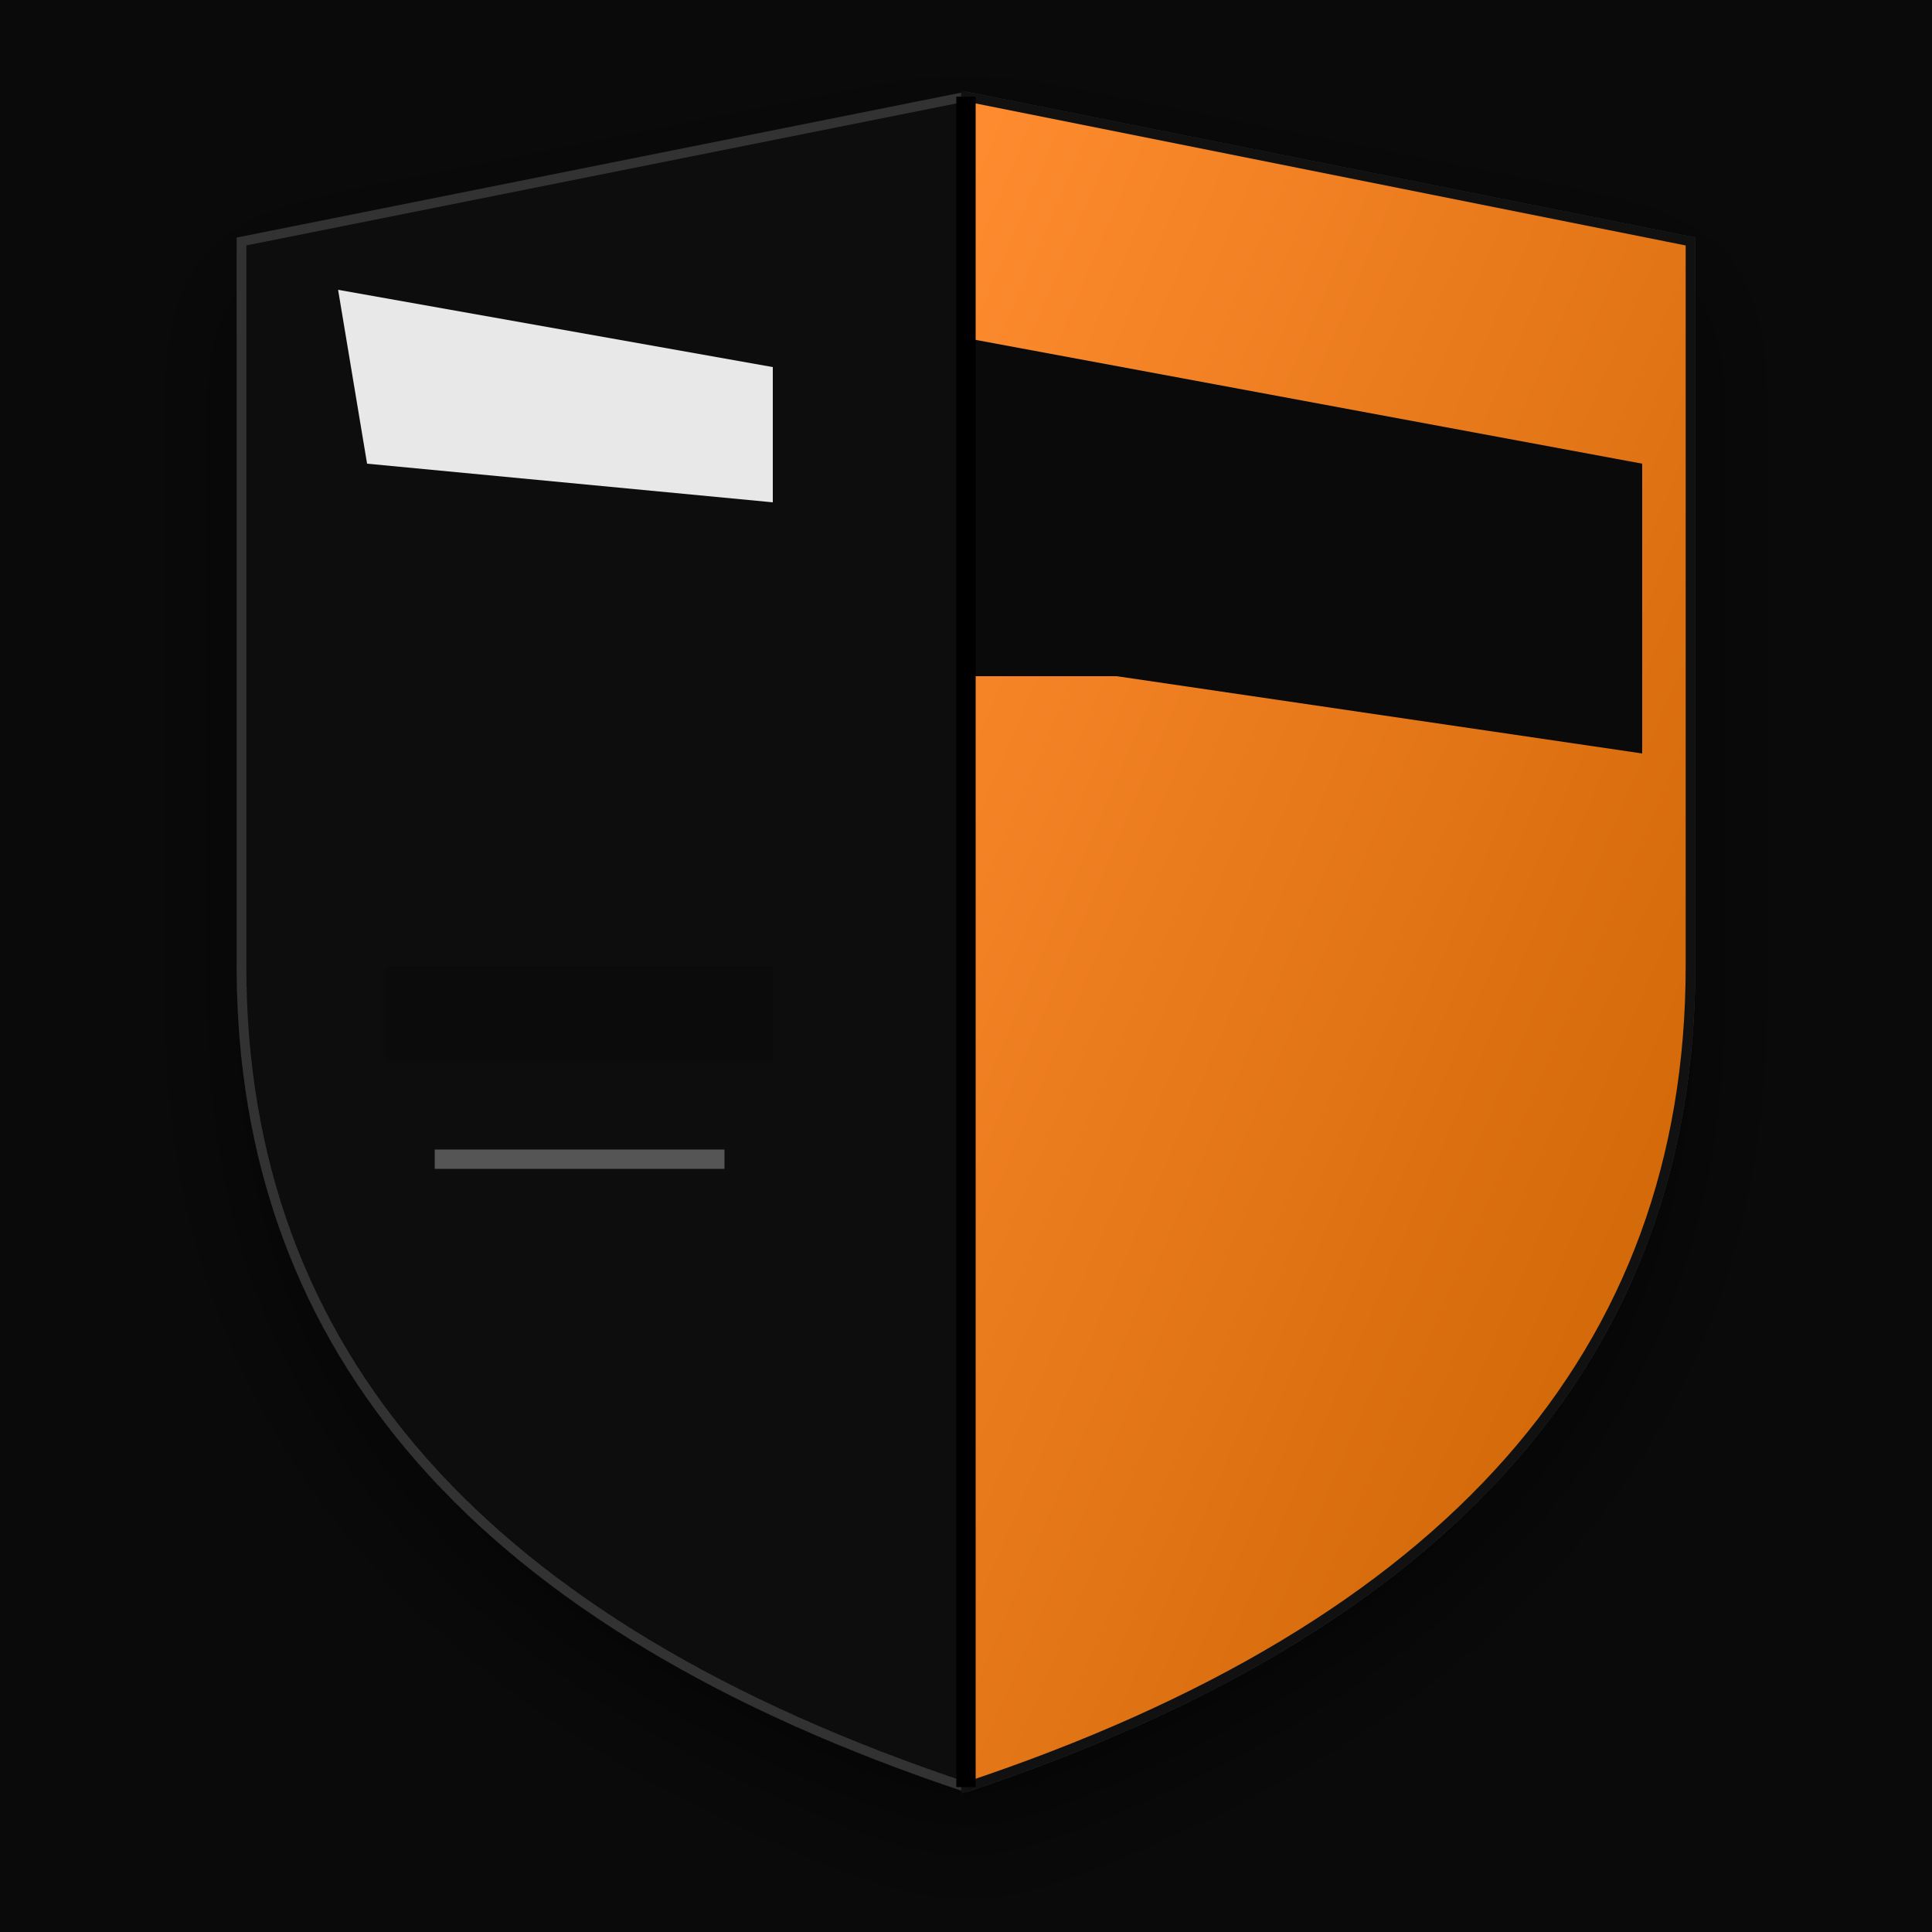
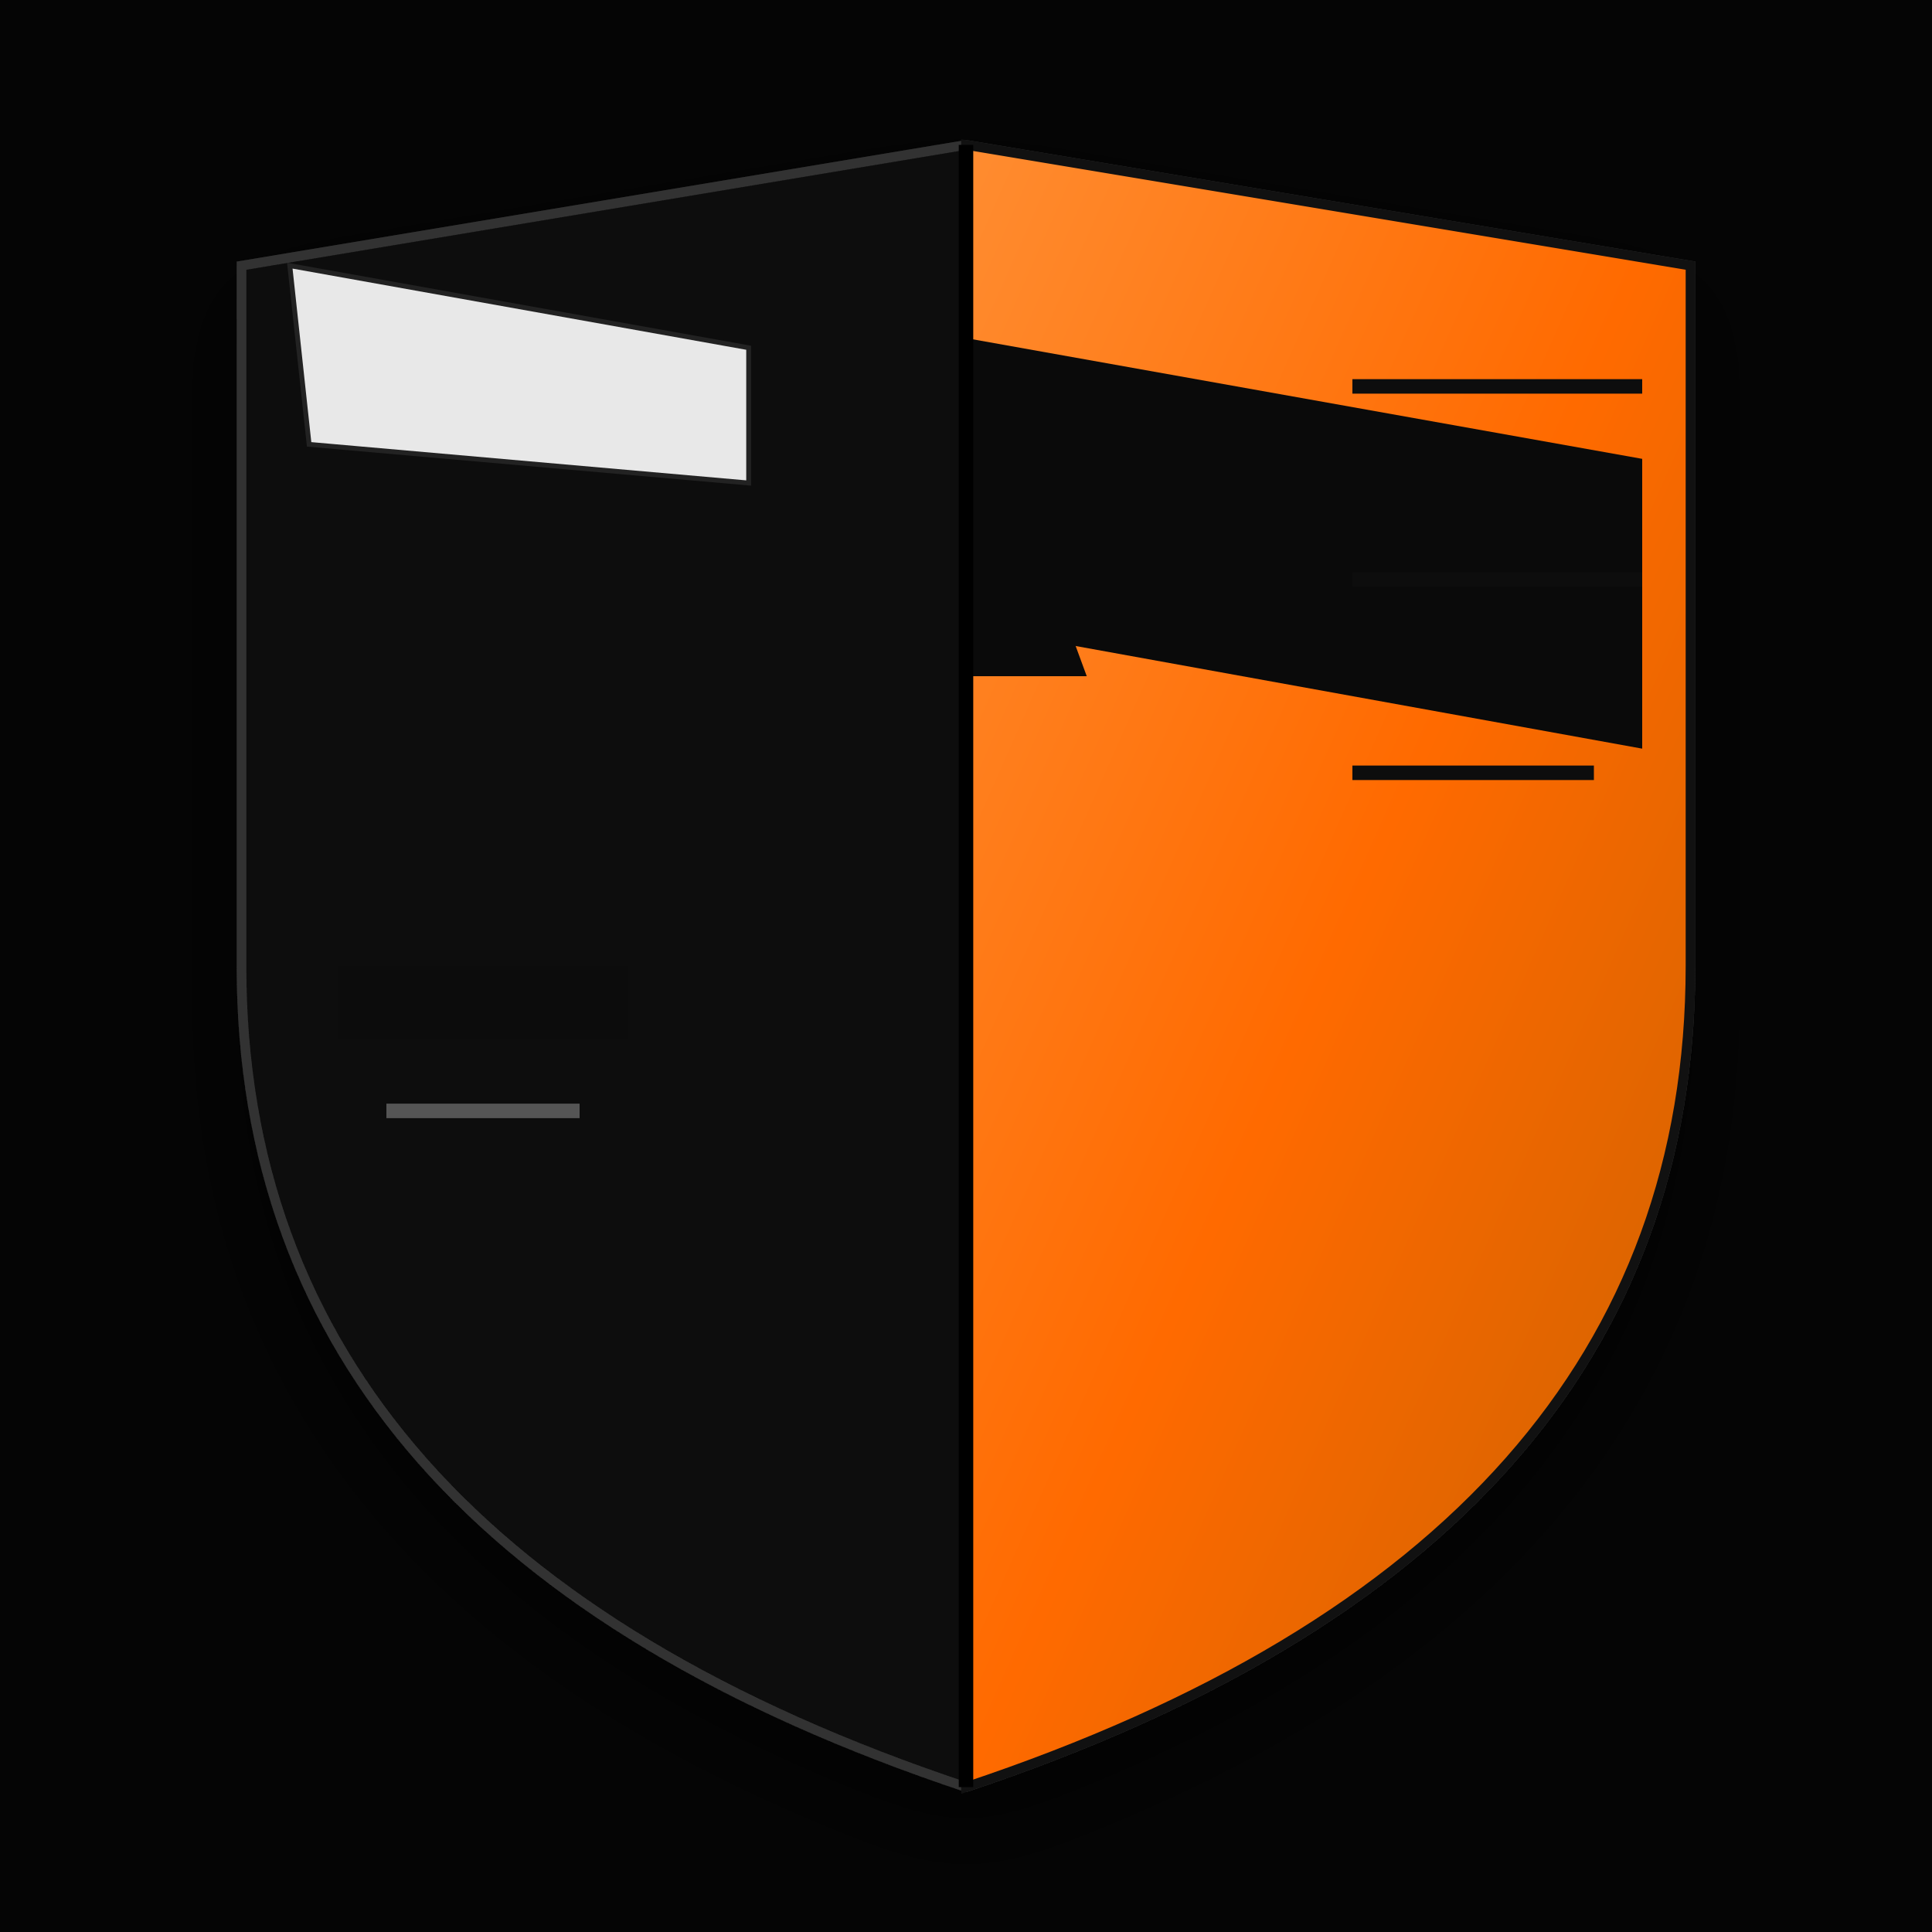
- <svg xmlns="http://www.w3.org/2000/svg" viewBox="0 0 200 200">
+ <svg xmlns="http://www.w3.org/2000/svg" viewBox="0 0 400 400">
  <defs>
-     <linearGradient id="ds_orange" x1="0%" y1="0%" x2="100%" y2="100%">
+     <linearGradient id="or" x1="0%" y1="0%" x2="100%" y2="100%">
      <stop offset="0%" stop-color="#ff8c30" />
+       <stop offset="50%" stop-color="#ff6a00" />
      <stop offset="100%" stop-color="#c96100" />
    </linearGradient>
-     <filter id="ds_shadow">
-       <feDropShadow dx="0" dy="5" stdDeviation="6" flood-opacity="0.5" />
+     <filter id="gl">
+       <feGaussianBlur stdDeviation="6" result="b" />
+       <feMerge>
+         <feMergeNode in="b" />
+         <feMergeNode in="SourceGraphic" />
+       </feMerge>
+     </filter>
+     <filter id="sh">
+       <feDropShadow dx="0" dy="8" stdDeviation="10" flood-opacity="0.6" />
    </filter>
  </defs>
-   <rect width="200" height="200" fill="#0a0a0a" />
-   <path d="M100 10 L175 25 L175 100 Q175 160 100 185 Q25 160 25 100 L25 25 Z" fill="#0d0d0d" stroke="#333" filter="url(#ds_shadow)" />
-   <path d="M100 10 L175 25 L175 100 Q175 160 100 185 Z" fill="url(#ds_orange)" />
-   <path d="M100 10 L175 25 L175 100 Q175 160 100 185 Z" fill="none" stroke="#111" stroke-width="1" />
-   <path d="M35 30 L80 38 L80 52 L38 48 Z" fill="#e8e8e8" />
-   <path d="M100 35 L170 48 L170 78 L102 68 Z" fill="#0a0a0a" />
-   <path d="M100 38 L120 70 L100 70 Z" fill="#0a0a0a" />
-   <path d="M100 10 L100 185" stroke="#000" stroke-width="2" />
-   <path d="M40 100 L80 100 L80 110 L40 110 Z" fill="#0a0a0a" opacity=".5" />
-   <path d="M45 120 L75 120" stroke="#555" stroke-width="2" />
+   <rect width="400" height="400" fill="#050505" />
+   <path d="M200 30 L350 55 L350 200 Q350 320 200 370 Q50 320 50 200 L50 55 Z" fill="#0d0d0d" stroke="#333" stroke-width="2" filter="url(#sh)" />
+   <path d="M200 30 L350 55 L350 200 Q350 320 200 370 Z" fill="url(#or)" />
+   <path d="M200 30 L350 55 L350 200 Q350 320 200 370 Z" fill="none" stroke="#111" stroke-width="2" />
+   <path d="M60 55 L155 72 L155 100 L64 92 Z" fill="#e8e8e8" />
+   <path d="M60 55 L155 72 L155 100 L64 92 Z" fill="none" stroke="#222" stroke-width="1" />
+   <path d="M200 70 L340 95 L340 155 L202 130 Z" fill="#0a0a0a" />
+   <path d="M200 72 L225 140 L200 140 Z" fill="#0a0a0a" />
+   <path d="M200 30 L200 370" stroke="#000" stroke-width="3" />
+   <path d="M70 200 L130 200 L130 215 L70 215 Z" fill="#0a0a0a" opacity=".4" />
+   <path d="M80 230 L120 230" stroke="#555" stroke-width="3" />
+   <path d="M280 80 L340 80 M280 120 L340 120 M280 160 L330 160" stroke="#0d0d0d" stroke-width="3" />
</svg>
